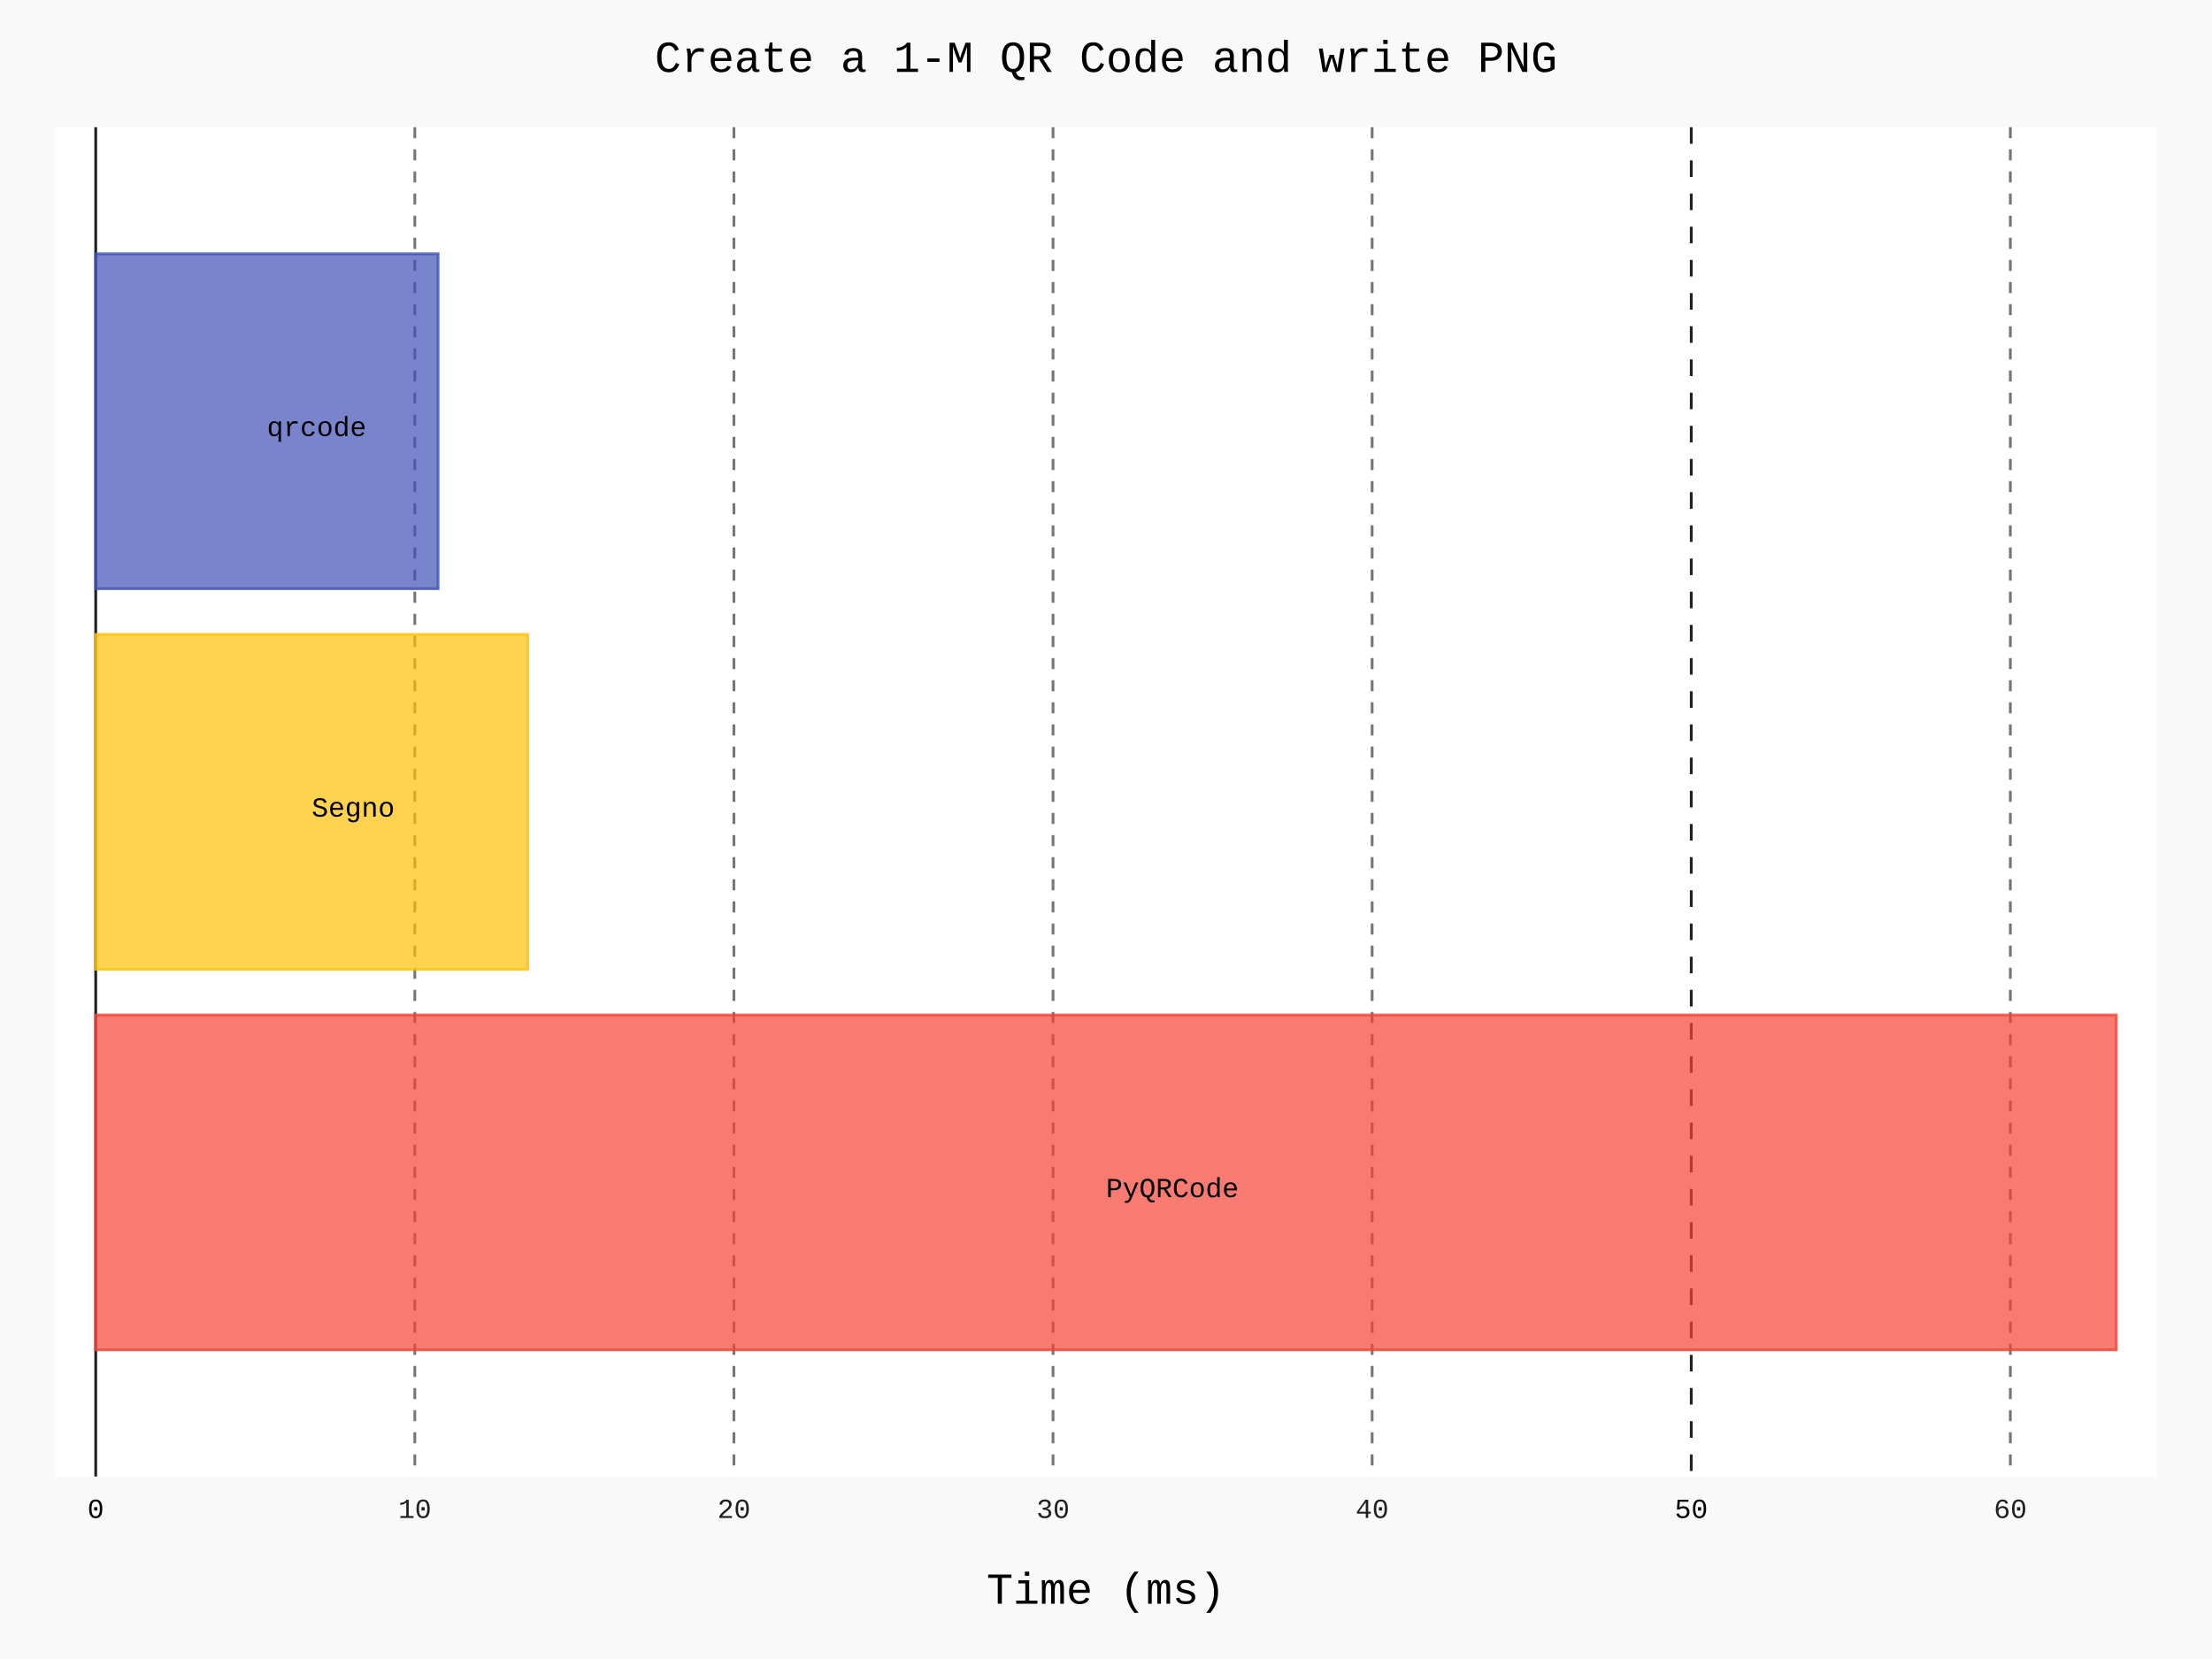
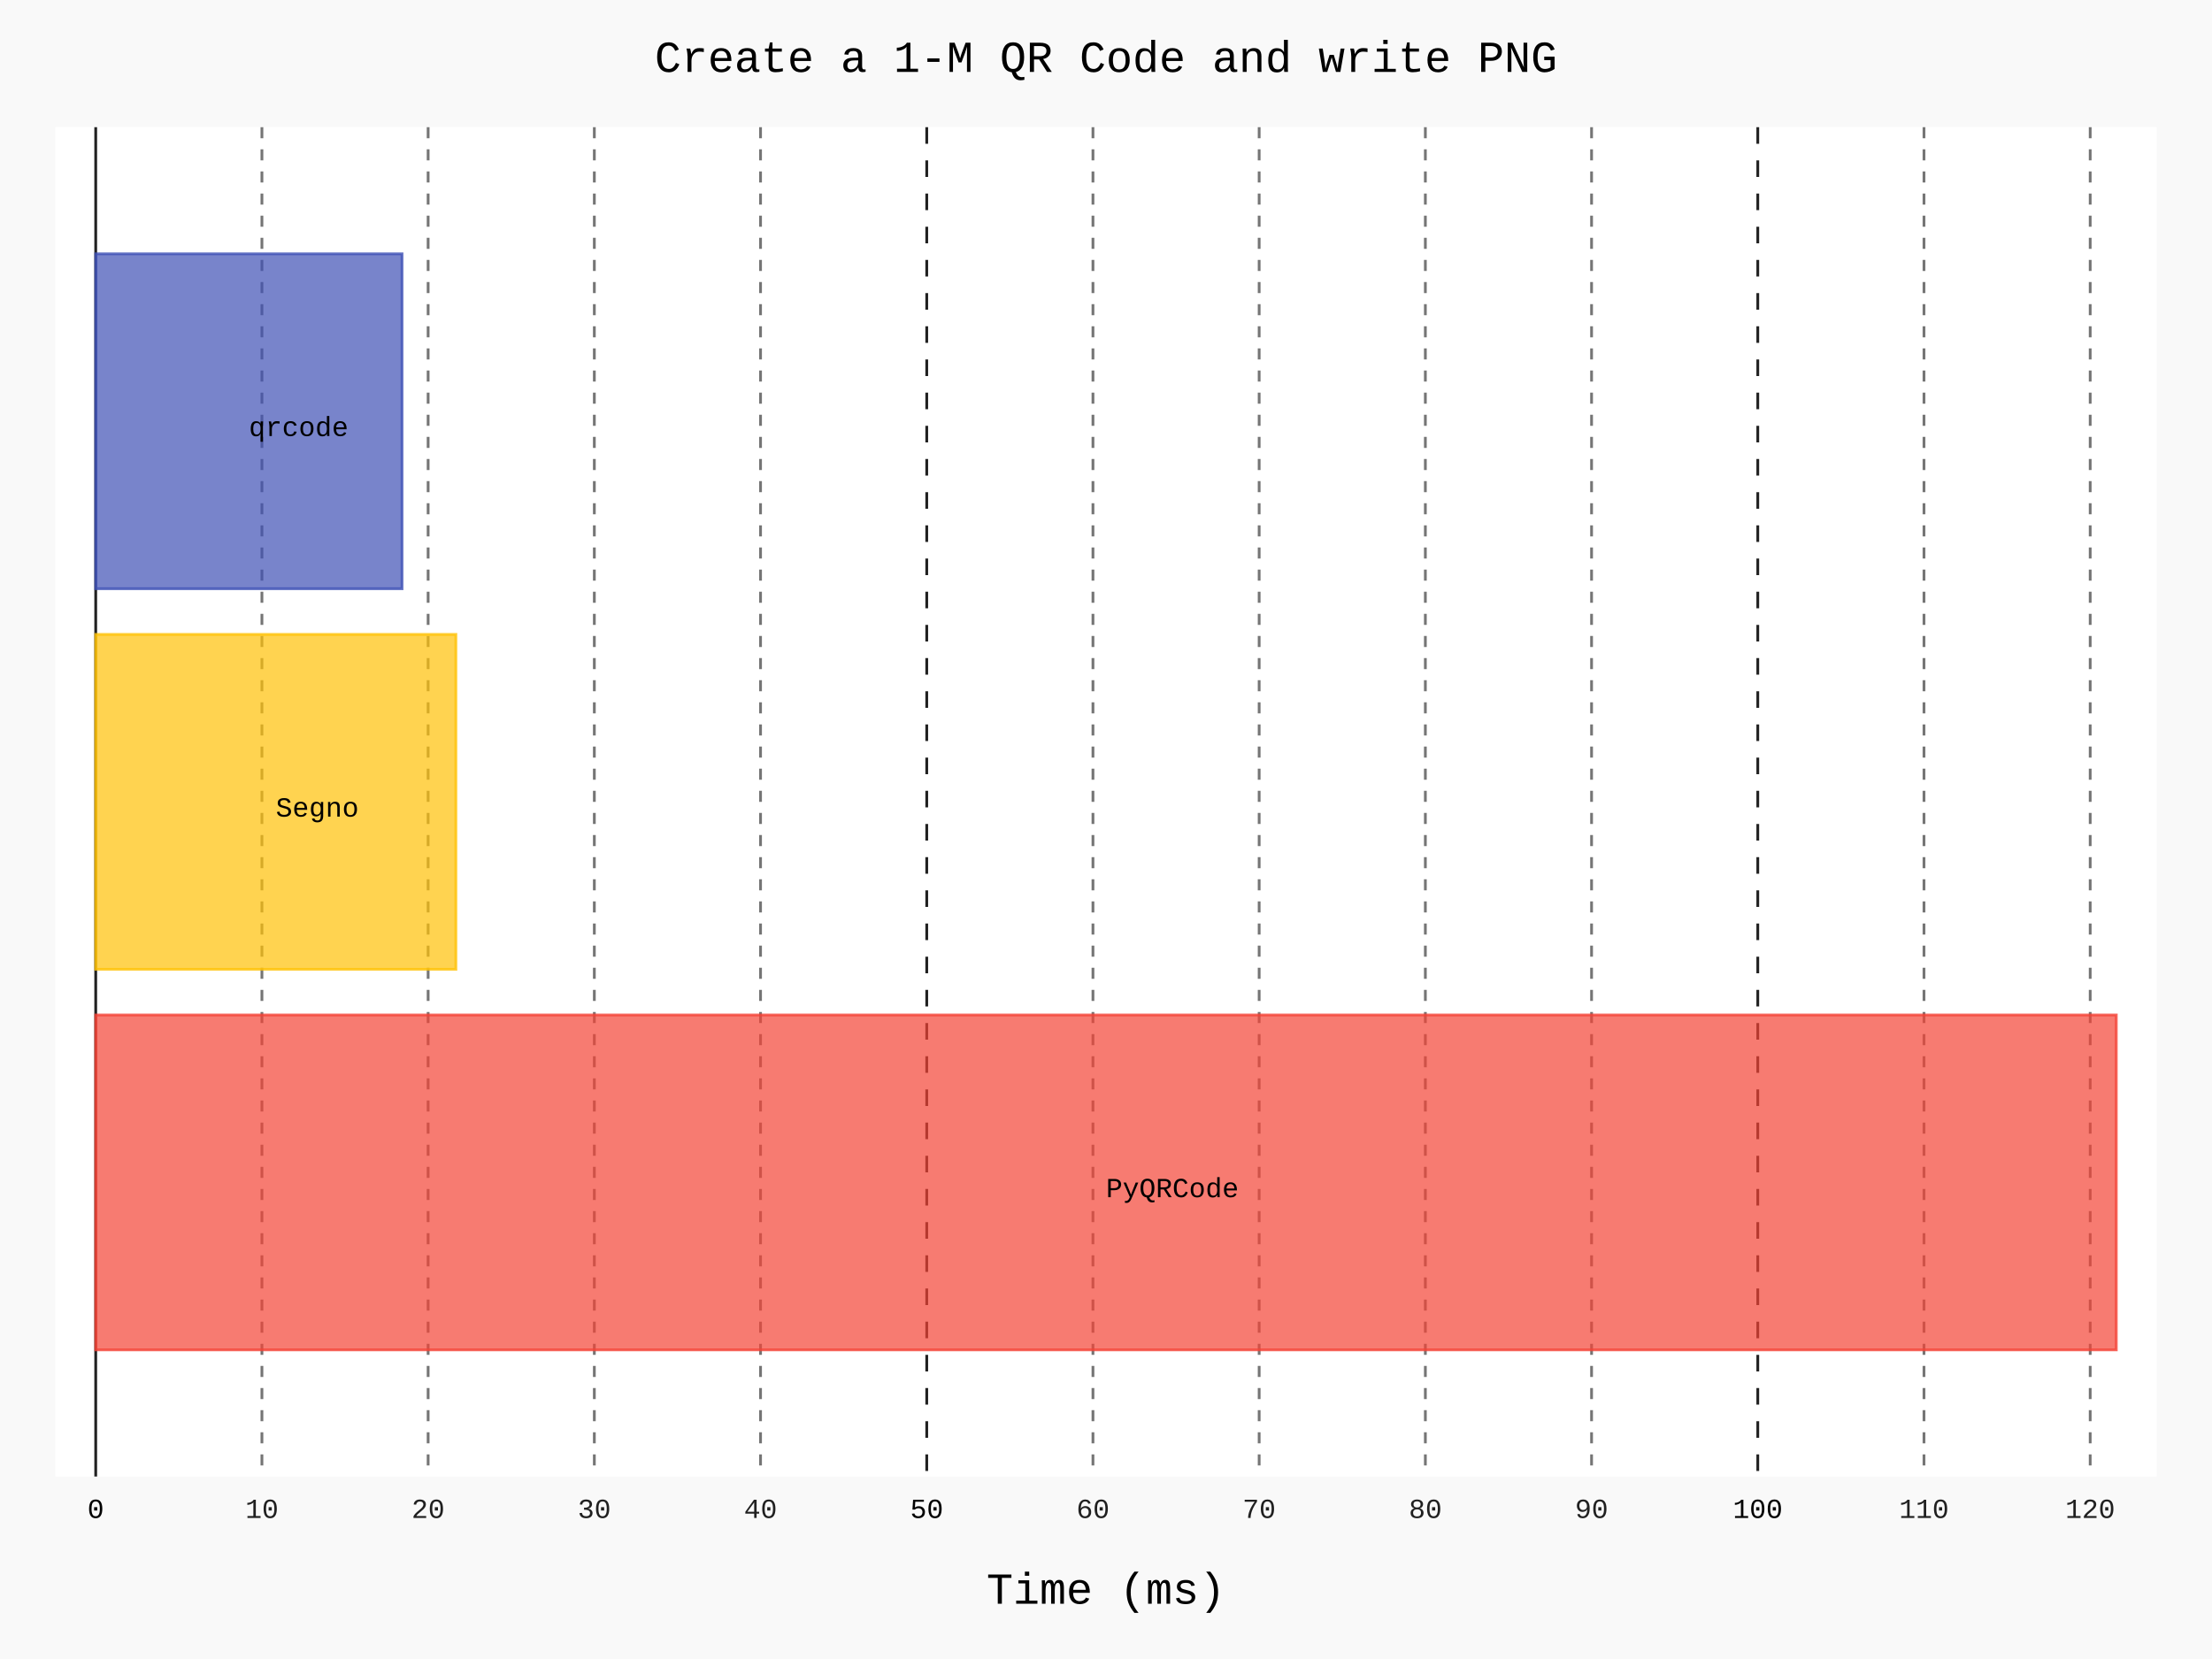
- <svg xmlns="http://www.w3.org/2000/svg" class="pygal-chart" id="chart-5a006af6-6243-4492-82e7-bd31c968a1ab" viewBox="0 0 800 600">
+ <svg xmlns="http://www.w3.org/2000/svg" class="pygal-chart" id="chart-22131767-48f4-4779-aba6-14213358b5f7" viewBox="0 0 800 600">
  <defs>
-     <style type="text/css">#chart-5a006af6-6243-4492-82e7-bd31c968a1ab{-webkit-user-select:none;-webkit-font-smoothing:antialiased;font-family:Consolas,"Liberation Mono",Menlo,Courier,monospace}#chart-5a006af6-6243-4492-82e7-bd31c968a1ab .title{font-family:Consolas,"Liberation Mono",Menlo,Courier,monospace;font-size:16px}#chart-5a006af6-6243-4492-82e7-bd31c968a1ab .legends .legend text{font-family:Consolas,"Liberation Mono",Menlo,Courier,monospace;font-size:14px}#chart-5a006af6-6243-4492-82e7-bd31c968a1ab .axis text{font-family:Consolas,"Liberation Mono",Menlo,Courier,monospace;font-size:10px}#chart-5a006af6-6243-4492-82e7-bd31c968a1ab .axis text.major{font-family:Consolas,"Liberation Mono",Menlo,Courier,monospace;font-size:10px}#chart-5a006af6-6243-4492-82e7-bd31c968a1ab .text-overlay text.value{font-family:Consolas,"Liberation Mono",Menlo,Courier,monospace;font-size:16px}#chart-5a006af6-6243-4492-82e7-bd31c968a1ab .text-overlay text.label{font-family:Consolas,"Liberation Mono",Menlo,Courier,monospace;font-size:10px}#chart-5a006af6-6243-4492-82e7-bd31c968a1ab .tooltip{font-family:Consolas,"Liberation Mono",Menlo,Courier,monospace;font-size:14px}#chart-5a006af6-6243-4492-82e7-bd31c968a1ab text.no_data{font-family:Consolas,"Liberation Mono",Menlo,Courier,monospace;font-size:64px}
- #chart-5a006af6-6243-4492-82e7-bd31c968a1ab{background-color:rgba(249,249,249,1)}#chart-5a006af6-6243-4492-82e7-bd31c968a1ab path,#chart-5a006af6-6243-4492-82e7-bd31c968a1ab line,#chart-5a006af6-6243-4492-82e7-bd31c968a1ab rect,#chart-5a006af6-6243-4492-82e7-bd31c968a1ab circle{-webkit-transition:150ms;-moz-transition:150ms;transition:150ms}#chart-5a006af6-6243-4492-82e7-bd31c968a1ab .graph &gt; .background{fill:rgba(249,249,249,1)}#chart-5a006af6-6243-4492-82e7-bd31c968a1ab .plot &gt; .background{fill:rgba(255,255,255,1)}#chart-5a006af6-6243-4492-82e7-bd31c968a1ab .graph{fill:rgba(0,0,0,.87)}#chart-5a006af6-6243-4492-82e7-bd31c968a1ab text.no_data{fill:rgba(0,0,0,1)}#chart-5a006af6-6243-4492-82e7-bd31c968a1ab .title{fill:rgba(0,0,0,1)}#chart-5a006af6-6243-4492-82e7-bd31c968a1ab .legends .legend text{fill:rgba(0,0,0,.87)}#chart-5a006af6-6243-4492-82e7-bd31c968a1ab .legends .legend:hover text{fill:rgba(0,0,0,1)}#chart-5a006af6-6243-4492-82e7-bd31c968a1ab .axis .line{stroke:rgba(0,0,0,1)}#chart-5a006af6-6243-4492-82e7-bd31c968a1ab .axis .guide.line{stroke:rgba(0,0,0,.54)}#chart-5a006af6-6243-4492-82e7-bd31c968a1ab .axis .major.line{stroke:rgba(0,0,0,.87)}#chart-5a006af6-6243-4492-82e7-bd31c968a1ab .axis text.major{fill:rgba(0,0,0,1)}#chart-5a006af6-6243-4492-82e7-bd31c968a1ab .axis.y .guides:hover .guide.line,#chart-5a006af6-6243-4492-82e7-bd31c968a1ab .line-graph .axis.x .guides:hover .guide.line,#chart-5a006af6-6243-4492-82e7-bd31c968a1ab .stackedline-graph .axis.x .guides:hover .guide.line,#chart-5a006af6-6243-4492-82e7-bd31c968a1ab .xy-graph .axis.x .guides:hover .guide.line{stroke:rgba(0,0,0,1)}#chart-5a006af6-6243-4492-82e7-bd31c968a1ab .axis .guides:hover text{fill:rgba(0,0,0,1)}#chart-5a006af6-6243-4492-82e7-bd31c968a1ab .reactive{fill-opacity:.7;stroke-opacity:.8}#chart-5a006af6-6243-4492-82e7-bd31c968a1ab .ci{stroke:rgba(0,0,0,.87)}#chart-5a006af6-6243-4492-82e7-bd31c968a1ab .reactive.active,#chart-5a006af6-6243-4492-82e7-bd31c968a1ab .active .reactive{fill-opacity:.8;stroke-opacity:.9;stroke-width:4}#chart-5a006af6-6243-4492-82e7-bd31c968a1ab .ci .reactive.active{stroke-width:1.5}#chart-5a006af6-6243-4492-82e7-bd31c968a1ab .series text{fill:rgba(0,0,0,1)}#chart-5a006af6-6243-4492-82e7-bd31c968a1ab .tooltip rect{fill:rgba(255,255,255,1);stroke:rgba(0,0,0,1);-webkit-transition:opacity 150ms;-moz-transition:opacity 150ms;transition:opacity 150ms}#chart-5a006af6-6243-4492-82e7-bd31c968a1ab .tooltip .label{fill:rgba(0,0,0,.87)}#chart-5a006af6-6243-4492-82e7-bd31c968a1ab .tooltip .label{fill:rgba(0,0,0,.87)}#chart-5a006af6-6243-4492-82e7-bd31c968a1ab .tooltip .legend{font-size:.8em;fill:rgba(0,0,0,.54)}#chart-5a006af6-6243-4492-82e7-bd31c968a1ab .tooltip .x_label{font-size:.6em;fill:rgba(0,0,0,1)}#chart-5a006af6-6243-4492-82e7-bd31c968a1ab .tooltip .xlink{font-size:.5em;text-decoration:underline}#chart-5a006af6-6243-4492-82e7-bd31c968a1ab .tooltip .value{font-size:1.5em}#chart-5a006af6-6243-4492-82e7-bd31c968a1ab .bound{font-size:.5em}#chart-5a006af6-6243-4492-82e7-bd31c968a1ab .max-value{font-size:.75em;fill:rgba(0,0,0,.54)}#chart-5a006af6-6243-4492-82e7-bd31c968a1ab .map-element{fill:rgba(255,255,255,1);stroke:rgba(0,0,0,.54) !important}#chart-5a006af6-6243-4492-82e7-bd31c968a1ab .map-element .reactive{fill-opacity:inherit;stroke-opacity:inherit}#chart-5a006af6-6243-4492-82e7-bd31c968a1ab .color-0,#chart-5a006af6-6243-4492-82e7-bd31c968a1ab .color-0 a:visited{stroke:#F44336;fill:#F44336}#chart-5a006af6-6243-4492-82e7-bd31c968a1ab .color-1,#chart-5a006af6-6243-4492-82e7-bd31c968a1ab .color-1 a:visited{stroke:#3F51B5;fill:#3F51B5}#chart-5a006af6-6243-4492-82e7-bd31c968a1ab .color-2,#chart-5a006af6-6243-4492-82e7-bd31c968a1ab .color-2 a:visited{stroke:#009688;fill:#009688}#chart-5a006af6-6243-4492-82e7-bd31c968a1ab .text-overlay .color-0 text{fill:black}#chart-5a006af6-6243-4492-82e7-bd31c968a1ab .text-overlay .color-1 text{fill:black}#chart-5a006af6-6243-4492-82e7-bd31c968a1ab .text-overlay .color-2 text{fill:black}
- #chart-5a006af6-6243-4492-82e7-bd31c968a1ab text.no_data{text-anchor:middle}#chart-5a006af6-6243-4492-82e7-bd31c968a1ab .guide.line{fill:none}#chart-5a006af6-6243-4492-82e7-bd31c968a1ab .centered{text-anchor:middle}#chart-5a006af6-6243-4492-82e7-bd31c968a1ab .title{text-anchor:middle}#chart-5a006af6-6243-4492-82e7-bd31c968a1ab .legends .legend text{fill-opacity:1}#chart-5a006af6-6243-4492-82e7-bd31c968a1ab .axis.x text{text-anchor:middle}#chart-5a006af6-6243-4492-82e7-bd31c968a1ab .axis.x:not(.web) text[transform]{text-anchor:start}#chart-5a006af6-6243-4492-82e7-bd31c968a1ab .axis.x:not(.web) text[transform].backwards{text-anchor:end}#chart-5a006af6-6243-4492-82e7-bd31c968a1ab .axis.y text{text-anchor:end}#chart-5a006af6-6243-4492-82e7-bd31c968a1ab .axis.y text[transform].backwards{text-anchor:start}#chart-5a006af6-6243-4492-82e7-bd31c968a1ab .axis.y2 text{text-anchor:start}#chart-5a006af6-6243-4492-82e7-bd31c968a1ab .axis.y2 text[transform].backwards{text-anchor:end}#chart-5a006af6-6243-4492-82e7-bd31c968a1ab .axis .guide.line{stroke-dasharray:4,4}#chart-5a006af6-6243-4492-82e7-bd31c968a1ab .axis .major.guide.line{stroke-dasharray:6,6}#chart-5a006af6-6243-4492-82e7-bd31c968a1ab .horizontal .axis.y .guide.line,#chart-5a006af6-6243-4492-82e7-bd31c968a1ab .horizontal .axis.y2 .guide.line,#chart-5a006af6-6243-4492-82e7-bd31c968a1ab .vertical .axis.x .guide.line{opacity:0}#chart-5a006af6-6243-4492-82e7-bd31c968a1ab .horizontal .axis.always_show .guide.line,#chart-5a006af6-6243-4492-82e7-bd31c968a1ab .vertical .axis.always_show .guide.line{opacity:1 !important}#chart-5a006af6-6243-4492-82e7-bd31c968a1ab .axis.y .guides:hover .guide.line,#chart-5a006af6-6243-4492-82e7-bd31c968a1ab .axis.y2 .guides:hover .guide.line,#chart-5a006af6-6243-4492-82e7-bd31c968a1ab .axis.x .guides:hover .guide.line{opacity:1}#chart-5a006af6-6243-4492-82e7-bd31c968a1ab .axis .guides:hover text{opacity:1}#chart-5a006af6-6243-4492-82e7-bd31c968a1ab .nofill{fill:none}#chart-5a006af6-6243-4492-82e7-bd31c968a1ab .subtle-fill{fill-opacity:.2}#chart-5a006af6-6243-4492-82e7-bd31c968a1ab .dot{stroke-width:1px;fill-opacity:1}#chart-5a006af6-6243-4492-82e7-bd31c968a1ab .dot.active{stroke-width:5px}#chart-5a006af6-6243-4492-82e7-bd31c968a1ab .dot.negative{fill:transparent}#chart-5a006af6-6243-4492-82e7-bd31c968a1ab text,#chart-5a006af6-6243-4492-82e7-bd31c968a1ab tspan{stroke:none !important}#chart-5a006af6-6243-4492-82e7-bd31c968a1ab .series text.active{opacity:1}#chart-5a006af6-6243-4492-82e7-bd31c968a1ab .tooltip rect{fill-opacity:.95;stroke-width:.5}#chart-5a006af6-6243-4492-82e7-bd31c968a1ab .tooltip text{fill-opacity:1}#chart-5a006af6-6243-4492-82e7-bd31c968a1ab .showable{visibility:hidden}#chart-5a006af6-6243-4492-82e7-bd31c968a1ab .showable.shown{visibility:visible}#chart-5a006af6-6243-4492-82e7-bd31c968a1ab .gauge-background{fill:rgba(229,229,229,1);stroke:none}#chart-5a006af6-6243-4492-82e7-bd31c968a1ab .bg-lines{stroke:rgba(249,249,249,1);stroke-width:2px}</style>
+     <style type="text/css">#chart-22131767-48f4-4779-aba6-14213358b5f7{-webkit-user-select:none;-webkit-font-smoothing:antialiased;font-family:Consolas,"Liberation Mono",Menlo,Courier,monospace}#chart-22131767-48f4-4779-aba6-14213358b5f7 .title{font-family:Consolas,"Liberation Mono",Menlo,Courier,monospace;font-size:16px}#chart-22131767-48f4-4779-aba6-14213358b5f7 .legends .legend text{font-family:Consolas,"Liberation Mono",Menlo,Courier,monospace;font-size:14px}#chart-22131767-48f4-4779-aba6-14213358b5f7 .axis text{font-family:Consolas,"Liberation Mono",Menlo,Courier,monospace;font-size:10px}#chart-22131767-48f4-4779-aba6-14213358b5f7 .axis text.major{font-family:Consolas,"Liberation Mono",Menlo,Courier,monospace;font-size:10px}#chart-22131767-48f4-4779-aba6-14213358b5f7 .text-overlay text.value{font-family:Consolas,"Liberation Mono",Menlo,Courier,monospace;font-size:16px}#chart-22131767-48f4-4779-aba6-14213358b5f7 .text-overlay text.label{font-family:Consolas,"Liberation Mono",Menlo,Courier,monospace;font-size:10px}#chart-22131767-48f4-4779-aba6-14213358b5f7 .tooltip{font-family:Consolas,"Liberation Mono",Menlo,Courier,monospace;font-size:14px}#chart-22131767-48f4-4779-aba6-14213358b5f7 text.no_data{font-family:Consolas,"Liberation Mono",Menlo,Courier,monospace;font-size:64px}
+ #chart-22131767-48f4-4779-aba6-14213358b5f7{background-color:rgba(249,249,249,1)}#chart-22131767-48f4-4779-aba6-14213358b5f7 path,#chart-22131767-48f4-4779-aba6-14213358b5f7 line,#chart-22131767-48f4-4779-aba6-14213358b5f7 rect,#chart-22131767-48f4-4779-aba6-14213358b5f7 circle{-webkit-transition:150ms;-moz-transition:150ms;transition:150ms}#chart-22131767-48f4-4779-aba6-14213358b5f7 .graph &gt; .background{fill:rgba(249,249,249,1)}#chart-22131767-48f4-4779-aba6-14213358b5f7 .plot &gt; .background{fill:rgba(255,255,255,1)}#chart-22131767-48f4-4779-aba6-14213358b5f7 .graph{fill:rgba(0,0,0,.87)}#chart-22131767-48f4-4779-aba6-14213358b5f7 text.no_data{fill:rgba(0,0,0,1)}#chart-22131767-48f4-4779-aba6-14213358b5f7 .title{fill:rgba(0,0,0,1)}#chart-22131767-48f4-4779-aba6-14213358b5f7 .legends .legend text{fill:rgba(0,0,0,.87)}#chart-22131767-48f4-4779-aba6-14213358b5f7 .legends .legend:hover text{fill:rgba(0,0,0,1)}#chart-22131767-48f4-4779-aba6-14213358b5f7 .axis .line{stroke:rgba(0,0,0,1)}#chart-22131767-48f4-4779-aba6-14213358b5f7 .axis .guide.line{stroke:rgba(0,0,0,.54)}#chart-22131767-48f4-4779-aba6-14213358b5f7 .axis .major.line{stroke:rgba(0,0,0,.87)}#chart-22131767-48f4-4779-aba6-14213358b5f7 .axis text.major{fill:rgba(0,0,0,1)}#chart-22131767-48f4-4779-aba6-14213358b5f7 .axis.y .guides:hover .guide.line,#chart-22131767-48f4-4779-aba6-14213358b5f7 .line-graph .axis.x .guides:hover .guide.line,#chart-22131767-48f4-4779-aba6-14213358b5f7 .stackedline-graph .axis.x .guides:hover .guide.line,#chart-22131767-48f4-4779-aba6-14213358b5f7 .xy-graph .axis.x .guides:hover .guide.line{stroke:rgba(0,0,0,1)}#chart-22131767-48f4-4779-aba6-14213358b5f7 .axis .guides:hover text{fill:rgba(0,0,0,1)}#chart-22131767-48f4-4779-aba6-14213358b5f7 .reactive{fill-opacity:.7;stroke-opacity:.8}#chart-22131767-48f4-4779-aba6-14213358b5f7 .ci{stroke:rgba(0,0,0,.87)}#chart-22131767-48f4-4779-aba6-14213358b5f7 .reactive.active,#chart-22131767-48f4-4779-aba6-14213358b5f7 .active .reactive{fill-opacity:.8;stroke-opacity:.9;stroke-width:4}#chart-22131767-48f4-4779-aba6-14213358b5f7 .ci .reactive.active{stroke-width:1.5}#chart-22131767-48f4-4779-aba6-14213358b5f7 .series text{fill:rgba(0,0,0,1)}#chart-22131767-48f4-4779-aba6-14213358b5f7 .tooltip rect{fill:rgba(255,255,255,1);stroke:rgba(0,0,0,1);-webkit-transition:opacity 150ms;-moz-transition:opacity 150ms;transition:opacity 150ms}#chart-22131767-48f4-4779-aba6-14213358b5f7 .tooltip .label{fill:rgba(0,0,0,.87)}#chart-22131767-48f4-4779-aba6-14213358b5f7 .tooltip .label{fill:rgba(0,0,0,.87)}#chart-22131767-48f4-4779-aba6-14213358b5f7 .tooltip .legend{font-size:.8em;fill:rgba(0,0,0,.54)}#chart-22131767-48f4-4779-aba6-14213358b5f7 .tooltip .x_label{font-size:.6em;fill:rgba(0,0,0,1)}#chart-22131767-48f4-4779-aba6-14213358b5f7 .tooltip .xlink{font-size:.5em;text-decoration:underline}#chart-22131767-48f4-4779-aba6-14213358b5f7 .tooltip .value{font-size:1.5em}#chart-22131767-48f4-4779-aba6-14213358b5f7 .bound{font-size:.5em}#chart-22131767-48f4-4779-aba6-14213358b5f7 .max-value{font-size:.75em;fill:rgba(0,0,0,.54)}#chart-22131767-48f4-4779-aba6-14213358b5f7 .map-element{fill:rgba(255,255,255,1);stroke:rgba(0,0,0,.54) !important}#chart-22131767-48f4-4779-aba6-14213358b5f7 .map-element .reactive{fill-opacity:inherit;stroke-opacity:inherit}#chart-22131767-48f4-4779-aba6-14213358b5f7 .color-0,#chart-22131767-48f4-4779-aba6-14213358b5f7 .color-0 a:visited{stroke:#F44336;fill:#F44336}#chart-22131767-48f4-4779-aba6-14213358b5f7 .color-1,#chart-22131767-48f4-4779-aba6-14213358b5f7 .color-1 a:visited{stroke:#3F51B5;fill:#3F51B5}#chart-22131767-48f4-4779-aba6-14213358b5f7 .color-2,#chart-22131767-48f4-4779-aba6-14213358b5f7 .color-2 a:visited{stroke:#009688;fill:#009688}#chart-22131767-48f4-4779-aba6-14213358b5f7 .text-overlay .color-0 text{fill:black}#chart-22131767-48f4-4779-aba6-14213358b5f7 .text-overlay .color-1 text{fill:black}#chart-22131767-48f4-4779-aba6-14213358b5f7 .text-overlay .color-2 text{fill:black}
+ #chart-22131767-48f4-4779-aba6-14213358b5f7 text.no_data{text-anchor:middle}#chart-22131767-48f4-4779-aba6-14213358b5f7 .guide.line{fill:none}#chart-22131767-48f4-4779-aba6-14213358b5f7 .centered{text-anchor:middle}#chart-22131767-48f4-4779-aba6-14213358b5f7 .title{text-anchor:middle}#chart-22131767-48f4-4779-aba6-14213358b5f7 .legends .legend text{fill-opacity:1}#chart-22131767-48f4-4779-aba6-14213358b5f7 .axis.x text{text-anchor:middle}#chart-22131767-48f4-4779-aba6-14213358b5f7 .axis.x:not(.web) text[transform]{text-anchor:start}#chart-22131767-48f4-4779-aba6-14213358b5f7 .axis.x:not(.web) text[transform].backwards{text-anchor:end}#chart-22131767-48f4-4779-aba6-14213358b5f7 .axis.y text{text-anchor:end}#chart-22131767-48f4-4779-aba6-14213358b5f7 .axis.y text[transform].backwards{text-anchor:start}#chart-22131767-48f4-4779-aba6-14213358b5f7 .axis.y2 text{text-anchor:start}#chart-22131767-48f4-4779-aba6-14213358b5f7 .axis.y2 text[transform].backwards{text-anchor:end}#chart-22131767-48f4-4779-aba6-14213358b5f7 .axis .guide.line{stroke-dasharray:4,4}#chart-22131767-48f4-4779-aba6-14213358b5f7 .axis .major.guide.line{stroke-dasharray:6,6}#chart-22131767-48f4-4779-aba6-14213358b5f7 .horizontal .axis.y .guide.line,#chart-22131767-48f4-4779-aba6-14213358b5f7 .horizontal .axis.y2 .guide.line,#chart-22131767-48f4-4779-aba6-14213358b5f7 .vertical .axis.x .guide.line{opacity:0}#chart-22131767-48f4-4779-aba6-14213358b5f7 .horizontal .axis.always_show .guide.line,#chart-22131767-48f4-4779-aba6-14213358b5f7 .vertical .axis.always_show .guide.line{opacity:1 !important}#chart-22131767-48f4-4779-aba6-14213358b5f7 .axis.y .guides:hover .guide.line,#chart-22131767-48f4-4779-aba6-14213358b5f7 .axis.y2 .guides:hover .guide.line,#chart-22131767-48f4-4779-aba6-14213358b5f7 .axis.x .guides:hover .guide.line{opacity:1}#chart-22131767-48f4-4779-aba6-14213358b5f7 .axis .guides:hover text{opacity:1}#chart-22131767-48f4-4779-aba6-14213358b5f7 .nofill{fill:none}#chart-22131767-48f4-4779-aba6-14213358b5f7 .subtle-fill{fill-opacity:.2}#chart-22131767-48f4-4779-aba6-14213358b5f7 .dot{stroke-width:1px;fill-opacity:1}#chart-22131767-48f4-4779-aba6-14213358b5f7 .dot.active{stroke-width:5px}#chart-22131767-48f4-4779-aba6-14213358b5f7 .dot.negative{fill:transparent}#chart-22131767-48f4-4779-aba6-14213358b5f7 text,#chart-22131767-48f4-4779-aba6-14213358b5f7 tspan{stroke:none !important}#chart-22131767-48f4-4779-aba6-14213358b5f7 .series text.active{opacity:1}#chart-22131767-48f4-4779-aba6-14213358b5f7 .tooltip rect{fill-opacity:.95;stroke-width:.5}#chart-22131767-48f4-4779-aba6-14213358b5f7 .tooltip text{fill-opacity:1}#chart-22131767-48f4-4779-aba6-14213358b5f7 .showable{visibility:hidden}#chart-22131767-48f4-4779-aba6-14213358b5f7 .showable.shown{visibility:visible}#chart-22131767-48f4-4779-aba6-14213358b5f7 .gauge-background{fill:rgba(229,229,229,1);stroke:none}#chart-22131767-48f4-4779-aba6-14213358b5f7 .bg-lines{stroke:rgba(249,249,249,1);stroke-width:2px}</style>
  </defs>
  <g class="graph horizontalbar-graph horizontal">
    <rect class="background" height="600" width="800" x="0" y="0" />
    <g class="plot" transform="translate(20, 46)">
      <rect class="background" height="488" width="760" x="0" y="0" />
      <g class="axis x always_show">
        <g class="guides">
          <path class="axis major line" d="M14.615 0 v488" />
          <text class="major" x="14.615" y="503.0">0</text>
        </g>
        <g class="guides">
-           <path class="guide line" d="M130.024 0 v488" />
-           <text class="" x="130.024" y="503.0">10</text>
+           <path class="guide line" d="M74.726 0 v488" />
+           <text class="" x="74.726" y="503.0">10</text>
        </g>
        <g class="guides">
-           <path class="guide line" d="M245.433 0 v488" />
-           <text class="" x="245.433" y="503.0">20</text>
+           <path class="guide line" d="M134.837 0 v488" />
+           <text class="" x="134.837" y="503.0">20</text>
        </g>
        <g class="guides">
-           <path class="guide line" d="M360.842 0 v488" />
-           <text class="" x="360.842" y="503.0">30</text>
+           <path class="guide line" d="M194.948 0 v488" />
+           <text class="" x="194.948" y="503.0">30</text>
        </g>
        <g class="guides">
-           <path class="guide line" d="M476.251 0 v488" />
-           <text class="" x="476.251" y="503.0">40</text>
+           <path class="guide line" d="M255.059 0 v488" />
+           <text class="" x="255.059" y="503.0">40</text>
        </g>
        <g class="guides">
-           <path class="major guide line" d="M591.66 0 v488" />
-           <text class="major" x="591.66" y="503.0">50</text>
+           <path class="major guide line" d="M315.17 0 v488" />
+           <text class="major" x="315.17" y="503.0">50</text>
        </g>
        <g class="guides">
-           <path class="guide line" d="M707.069 0 v488" />
-           <text class="" x="707.069" y="503.0">60</text>
+           <path class="guide line" d="M375.281 0 v488" />
+           <text class="" x="375.281" y="503.0">60</text>
+         </g>
+         <g class="guides">
+           <path class="guide line" d="M435.392 0 v488" />
+           <text class="" x="435.392" y="503.0">70</text>
+         </g>
+         <g class="guides">
+           <path class="guide line" d="M495.503 0 v488" />
+           <text class="" x="495.503" y="503.0">80</text>
+         </g>
+         <g class="guides">
+           <path class="guide line" d="M555.614 0 v488" />
+           <text class="" x="555.614" y="503.0">90</text>
+         </g>
+         <g class="guides">
+           <path class="major guide line" d="M615.725 0 v488" />
+           <text class="major" x="615.725" y="503.0">100</text>
+         </g>
+         <g class="guides">
+           <path class="guide line" d="M675.836 0 v488" />
+           <text class="" x="675.836" y="503.0">110</text>
+         </g>
+         <g class="guides">
+           <path class="guide line" d="M735.947 0 v488" />
+           <text class="" x="735.947" y="503.0">120</text>
        </g>
      </g>
      <g class="series serie-2 color-2">
        <g class="bars">
          <g class="bar" style="fill: #F44336; stroke: #F44336">
            <rect class="rect reactive tooltip-trigger" height="121.124" rx="0" ry="0" width="730.769" x="14.615" y="321.079" />
          </g>
        </g>
      </g>
      <g class="series serie-1 color-1">
        <g class="bars">
          <g class="bar" style="fill: #FFC107; stroke: #FFC107">
-             <rect class="rect reactive tooltip-trigger" height="121.124" rx="0" ry="0" width="156.264" x="14.615" y="183.438" />
+             <rect class="rect reactive tooltip-trigger" height="121.124" rx="0" ry="0" width="130.261" x="14.615" y="183.438" />
          </g>
        </g>
      </g>
      <g class="series serie-0 color-0">
        <g class="bars">
          <g class="bar" style="fill: #3F51B5; stroke: #3F51B5">
-             <rect class="rect reactive tooltip-trigger" height="121.124" rx="0" ry="0" width="123.834" x="14.615" y="45.797" />
+             <rect class="rect reactive tooltip-trigger" height="121.124" rx="0" ry="0" width="110.785" x="14.615" y="45.797" />
          </g>
        </g>
      </g>
    </g>
    <g class="titles">
      <text class="title plot_title" x="400.0" y="26">Create a 1-M QR Code and write PNG</text>
      <text class="title" x="400.0" y="580">Time (ms)</text>
    </g>
    <g class="plot overlay" transform="translate(20, 46)">
      <g class="series serie-2 color-2" />
      <g class="series serie-1 color-1" />
      <g class="series serie-0 color-0" />
    </g>
    <g class="plot text-overlay" transform="translate(20, 46)">
      <g class="series serie-2 color-2">
        <text class="label" x="380.0" y="386.974">PyQRCode</text>
      </g>
      <g class="series serie-1 color-1">
-         <text class="label" x="92.747" y="249.333">Segno</text>
+         <text class="label" x="79.746" y="249.333">Segno</text>
      </g>
      <g class="series serie-0 color-0">
-         <text class="label" x="76.532" y="111.692">qrcode</text>
+         <text class="label" x="70.008" y="111.692">qrcode</text>
      </g>
    </g>
    <g class="plot tooltip-overlay" transform="translate(20, 46)">
      <g class="tooltip" style="opacity: 0" transform="translate(0 0)">
        <rect class="tooltip-box" height="0" rx="0" ry="0" width="0" />
        <g class="text" />
      </g>
    </g>
  </g>
</svg>
